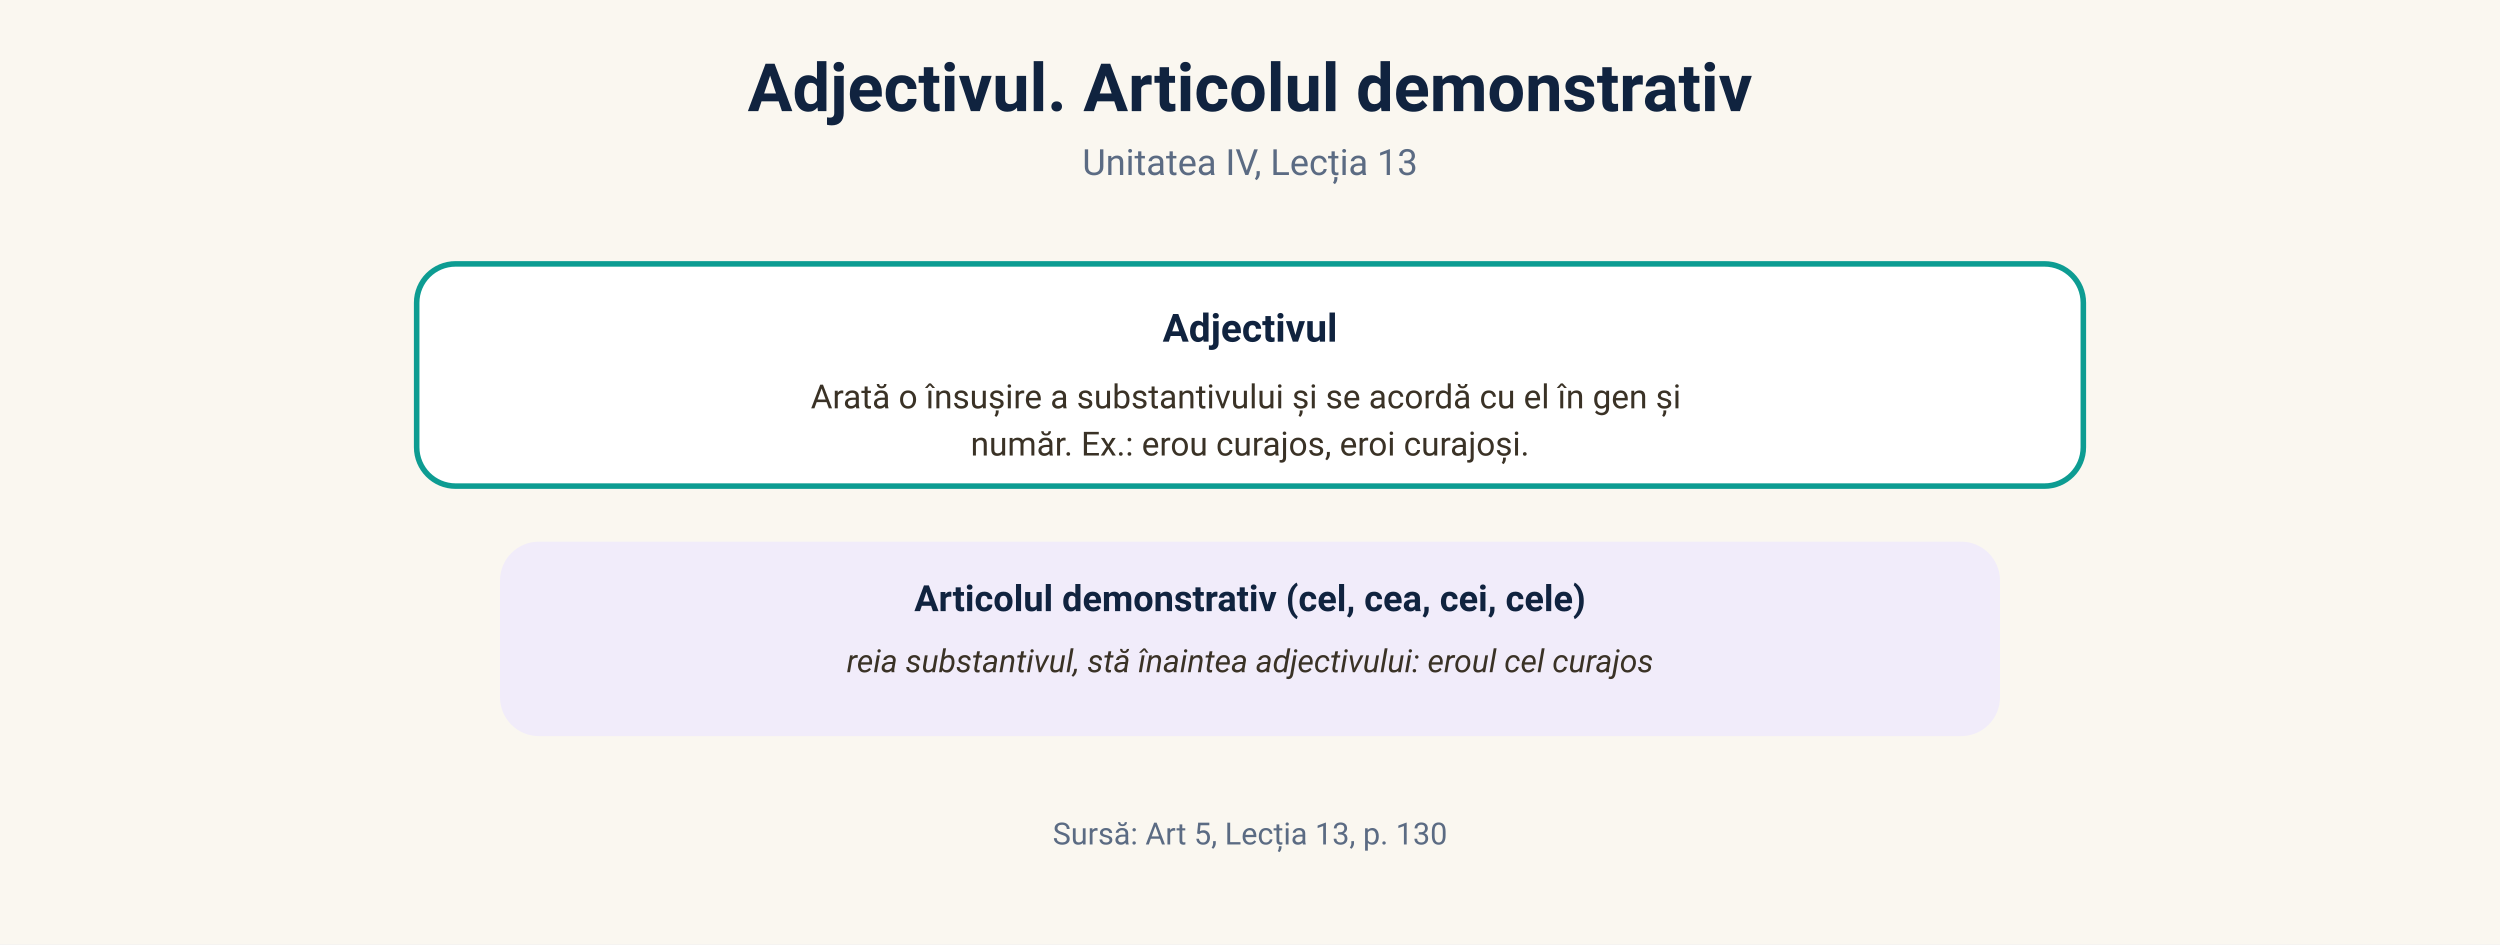
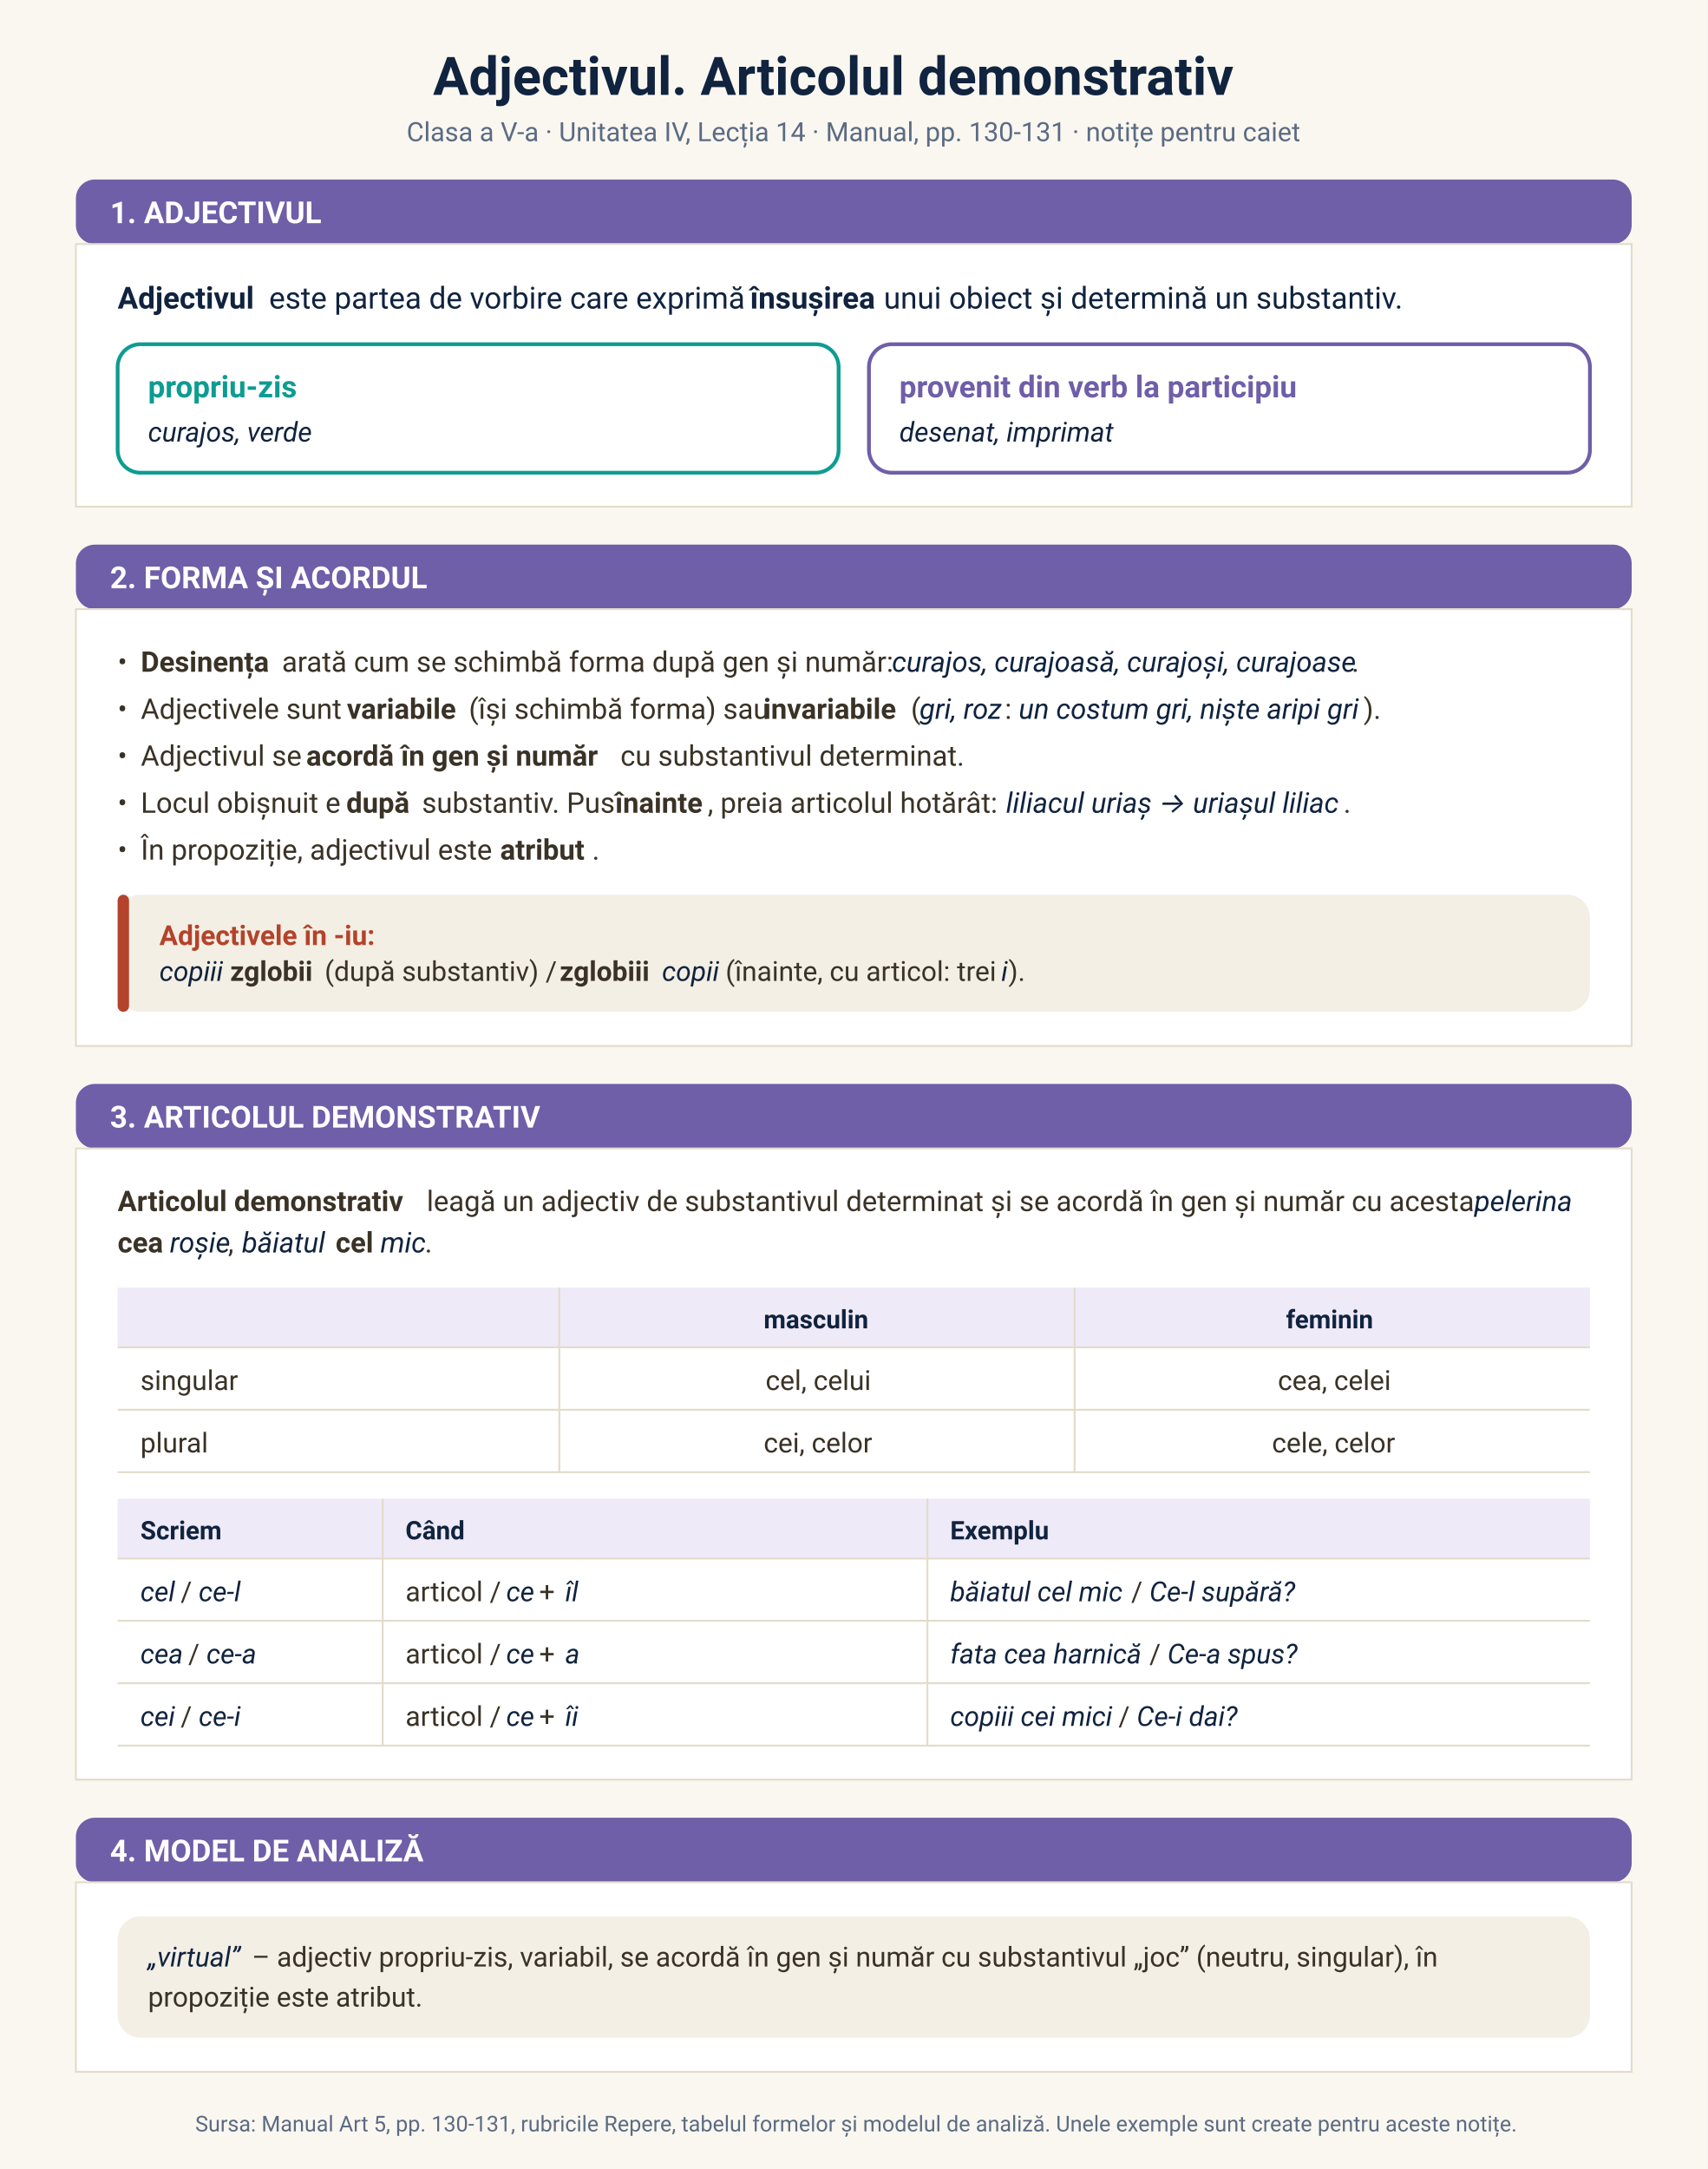
- <svg xmlns="http://www.w3.org/2000/svg" viewBox="0 0 900 340" font-family="'Segoe UI', 'Plus Jakarta Sans', -apple-system, Roboto, sans-serif">
-   <rect width="900" height="340" fill="#faf7f0" />
-   <text x="450" y="40" text-anchor="middle" font-size="24" font-weight="700" fill="#10233f">Adjectivul. Articolul demonstrativ</text>
-   <text x="450" y="63" text-anchor="middle" font-size="13" fill="#5b6b83">Unitatea IV, Lecția 13</text>
-   <rect x="150" y="95" width="600" height="80" rx="14" fill="#ffffff" stroke="#0d9c92" stroke-width="2" />
-   <text x="450" y="123" text-anchor="middle" font-size="14" font-weight="700" fill="#10233f">Adjectivul</text>
-   <text font-size="12" fill="#3a3226" text-anchor="middle">
-     <tspan x="450" y="147">Arată o însușire a substantivului și se acordă cu el în gen și</tspan>
-     <tspan x="450" y="164">număr. Ex.: erou curajos, eroi curajoși.</tspan>
-   </text>
-   <rect x="180" y="195" width="540" height="70" rx="14" fill="#f1ecfa" />
-   <text x="450" y="220" text-anchor="middle" font-size="13" font-weight="700" fill="#10233f">Articolul demonstrativ (cel, cea, cei, cele)</text>
-   <text x="450" y="242" text-anchor="middle" font-size="11.5" fill="#3a3226" font-style="italic">reia substantivul, stă înaintea adjectivului: eroul cel curajos</text>
-   <text x="450" y="304" text-anchor="middle" font-size="11" fill="#5b6b83">Sursă: Art 5, Lecția 13, p. 130</text>
+ <svg xmlns="http://www.w3.org/2000/svg" viewBox="0 0 900 1143" font-family="'Segoe UI', 'Plus Jakarta Sans', -apple-system, Roboto, sans-serif">
+   <rect width="900" height="1143" fill="#faf7f0" />
+   <text x="228.2" y="50.0" font-size="28" fill="#10233f" font-weight="700" textLength="444.1" lengthAdjust="spacing">Adjectivul. Articolul demonstrativ</text>
+   <text x="214.3" y="74.4" font-size="14" fill="#5b6b83" textLength="471.4" lengthAdjust="spacing">Clasa a V-a · Unitatea IV, Lecția 14 · Manual, pp. 130-131 · notițe pentru caiet</text>
+   <rect x="40" y="94.6" width="820" height="34" rx="10" fill="#6f5ea8" />
+   <text x="58" y="117.6" font-size="16" font-weight="700" fill="#ffffff">1. ADJECTIVUL</text>
+   <rect x="40" y="128.6" width="820" height="138.4" fill="#ffffff" stroke="#e3dccb" />
+   <text x="62.0" y="162.6" font-size="16" fill="#10233f" font-weight="700" textLength="75.5" lengthAdjust="spacing">Adjectivul</text>
+   <text x="141.8" y="162.6" font-size="16" fill="#10233f" textLength="249.1" lengthAdjust="spacing">este partea de vorbire care exprimă</text>
+   <text x="395.3" y="162.6" font-size="16" fill="#10233f" font-weight="700" textLength="66.2" lengthAdjust="spacing">însușirea</text>
+   <text x="465.8" y="162.6" font-size="16" fill="#10233f" textLength="272.6" lengthAdjust="spacing">unui obiect și determină un substantiv.</text>
+   <rect x="62.0" y="181.4" width="380.0" height="67.7" rx="12" fill="#ffffff" stroke="#0d9c92" stroke-width="2" />
+   <text x="78.0" y="209.4" font-size="16" fill="#0d9c92" font-weight="700" textLength="82.2" lengthAdjust="spacing">propriu-zis</text>
+   <text x="78.0" y="232.7" font-size="14.5" fill="#10233f" font-style="italic" textLength="85.8" lengthAdjust="spacing">curajos, verde</text>
+   <rect x="458.0" y="181.4" width="380.0" height="67.7" rx="12" fill="#ffffff" stroke="#6f5ea8" stroke-width="2" />
+   <text x="474.0" y="209.4" font-size="16" fill="#6f5ea8" font-weight="700" textLength="224.6" lengthAdjust="spacing">provenit din verb la participiu</text>
+   <text x="474.0" y="232.7" font-size="14.5" fill="#10233f" font-style="italic" textLength="113.5" lengthAdjust="spacing">desenat, imprimat</text>
+   <rect x="40" y="287.0" width="820" height="34" rx="10" fill="#6f5ea8" />
+   <text x="58" y="310.0" font-size="16" font-weight="700" fill="#ffffff">2. FORMA ȘI ACORDUL</text>
+   <rect x="40" y="321.0" width="820" height="230.2" fill="#ffffff" stroke="#e3dccb" />
+   <text x="62.0" y="354.0" font-size="15" fill="#3a3226">•</text>
+   <text x="74.2" y="354.0" font-size="15" fill="#3a3226" font-weight="700" textLength="70.3" lengthAdjust="spacing">Desinența</text>
+   <text x="148.6" y="354.0" font-size="15" fill="#3a3226" textLength="317.4" lengthAdjust="spacing">arată cum se schimbă forma după gen și număr:</text>
+   <text x="470.1" y="354.0" font-size="15" fill="#10233f" font-style="italic" textLength="242.4" lengthAdjust="spacing">curajos, curajoasă, curajoși, curajoase</text>
+   <text x="712.4" y="354.0" font-size="15" fill="#3a3226" textLength="3.3" lengthAdjust="spacing">.</text>
+   <text x="62.0" y="378.8" font-size="15" fill="#3a3226">•</text>
+   <text x="74.2" y="378.8" font-size="15" fill="#3a3226" textLength="104.5" lengthAdjust="spacing">Adjectivele sunt</text>
+   <text x="182.8" y="378.8" font-size="15" fill="#3a3226" font-weight="700" textLength="60.3" lengthAdjust="spacing">variabile</text>
+   <text x="247.1" y="378.8" font-size="15" fill="#3a3226" textLength="151.2" lengthAdjust="spacing">(își schimbă forma) sau</text>
+   <text x="402.4" y="378.8" font-size="15" fill="#3a3226" font-weight="700" textLength="73.6" lengthAdjust="spacing">invariabile</text>
+   <text x="480.1" y="378.8" font-size="15" fill="#3a3226" textLength="4.5" lengthAdjust="spacing">(</text>
+   <text x="484.6" y="378.8" font-size="15" fill="#10233f" font-style="italic" textLength="45.0" lengthAdjust="spacing">gri, roz</text>
+   <text x="529.6" y="378.8" font-size="15" fill="#3a3226" textLength="3.3" lengthAdjust="spacing">:</text>
+   <text x="536.9" y="378.8" font-size="15" fill="#10233f" font-style="italic" textLength="181.8" lengthAdjust="spacing">un costum gri, niște aripi gri</text>
+   <text x="718.7" y="378.8" font-size="15" fill="#3a3226" textLength="7.8" lengthAdjust="spacing">).</text>
+   <text x="62.0" y="403.5" font-size="15" fill="#3a3226">•</text>
+   <text x="74.2" y="403.5" font-size="15" fill="#3a3226" textLength="83.1" lengthAdjust="spacing">Adjectivul se</text>
+   <text x="161.4" y="403.5" font-size="15" fill="#3a3226" font-weight="700" textLength="161.6" lengthAdjust="spacing">acordă în gen și număr</text>
+   <text x="327.0" y="403.5" font-size="15" fill="#3a3226" textLength="178.8" lengthAdjust="spacing">cu substantivul determinat.</text>
+   <text x="62.0" y="428.3" font-size="15" fill="#3a3226">•</text>
+   <text x="74.2" y="428.3" font-size="15" fill="#3a3226" textLength="104.2" lengthAdjust="spacing">Locul obișnuit e</text>
+   <text x="182.5" y="428.3" font-size="15" fill="#3a3226" font-weight="700" textLength="35.8" lengthAdjust="spacing">după</text>
+   <text x="222.4" y="428.3" font-size="15" fill="#3a3226" textLength="97.8" lengthAdjust="spacing">substantiv. Pus</text>
+   <text x="324.2" y="428.3" font-size="15" fill="#3a3226" font-weight="700" textLength="48.8" lengthAdjust="spacing">înainte</text>
+   <text x="373.0" y="428.3" font-size="15" fill="#3a3226" textLength="153.2" lengthAdjust="spacing">, preia articolul hotărât:</text>
+   <text x="530.2" y="428.3" font-size="15" fill="#10233f" font-style="italic" textLength="177.9" lengthAdjust="spacing">liliacul uriaș → uriașul liliac</text>
+   <text x="708.1" y="428.3" font-size="15" fill="#3a3226" textLength="3.3" lengthAdjust="spacing">.</text>
+   <text x="62.0" y="453.0" font-size="15" fill="#3a3226">•</text>
+   <text x="74.2" y="453.0" font-size="15" fill="#3a3226" textLength="185.4" lengthAdjust="spacing">În propoziție, adjectivul este</text>
+   <text x="263.6" y="453.0" font-size="15" fill="#3a3226" font-weight="700" textLength="48.5" lengthAdjust="spacing">atribut</text>
+   <text x="312.1" y="453.0" font-size="15" fill="#3a3226" textLength="3.3" lengthAdjust="spacing">.</text>
+   <rect x="62.0" y="471.5" width="776.0" height="61.7" rx="12" fill="#f3efe4" />
+   <rect x="62.0" y="471.5" width="6" height="61.7" rx="3" fill="#b4432c" />
+   <text x="84.0" y="498.0" font-size="14.5" fill="#b4432c" font-weight="700" textLength="118.9" lengthAdjust="spacing">Adjectivele în -iu:</text>
+   <text x="84.0" y="516.9" font-size="14.5" fill="#10233f" font-style="italic" textLength="33.3" lengthAdjust="spacing">copiii</text>
+   <text x="121.3" y="516.9" font-size="14.5" fill="#3a3226" font-weight="700" textLength="46.0" lengthAdjust="spacing">zglobii</text>
+   <text x="171.1" y="516.9" font-size="14.5" fill="#3a3226" textLength="119.9" lengthAdjust="spacing">(după substantiv) /</text>
+   <text x="295.0" y="516.9" font-size="14.5" fill="#3a3226" font-weight="700" textLength="50.0" lengthAdjust="spacing">zglobiii</text>
+   <text x="348.9" y="516.9" font-size="14.5" fill="#10233f" font-style="italic" textLength="29.6" lengthAdjust="spacing">copii</text>
+   <text x="382.4" y="516.9" font-size="14.5" fill="#3a3226" textLength="141.4" lengthAdjust="spacing">(înainte, cu articol: trei</text>
+   <text x="527.7" y="516.9" font-size="14.5" fill="#10233f" font-style="italic" textLength="3.8" lengthAdjust="spacing">i</text>
+   <text x="531.5" y="516.9" font-size="14.5" fill="#3a3226" textLength="7.5" lengthAdjust="spacing">).</text>
+   <rect x="40" y="571.2" width="820" height="34" rx="10" fill="#6f5ea8" />
+   <text x="58" y="594.2" font-size="16" font-weight="700" fill="#ffffff">3. ARTICOLUL DEMONSTRATIV</text>
+   <rect x="40" y="605.2" width="820" height="332.6" fill="#ffffff" stroke="#e3dccb" />
+   <text x="62.0" y="638.2" font-size="15" fill="#3a3226" font-weight="700" textLength="158.9" lengthAdjust="spacing">Articolul demonstrativ</text>
+   <text x="224.9" y="638.2" font-size="15" fill="#3a3226" textLength="548.1" lengthAdjust="spacing">leagă un adjectiv de substantivul determinat și se acordă în gen și număr cu acesta:</text>
+   <text x="777.1" y="638.2" font-size="15" fill="#10233f" font-style="italic" textLength="52.5" lengthAdjust="spacing">pelerina</text>
+   <text x="62.0" y="660.0" font-size="15" fill="#3a3226" font-weight="700" textLength="23.4" lengthAdjust="spacing">cea</text>
+   <text x="89.5" y="660.0" font-size="15" fill="#10233f" font-style="italic" textLength="30.8" lengthAdjust="spacing">roșie</text>
+   <text x="120.2" y="660.0" font-size="15" fill="#3a3226" textLength="3.3" lengthAdjust="spacing">,</text>
+   <text x="127.5" y="660.0" font-size="15" fill="#10233f" font-style="italic" textLength="45.3" lengthAdjust="spacing">băiatul</text>
+   <text x="176.9" y="660.0" font-size="15" fill="#3a3226" font-weight="700" textLength="19.5" lengthAdjust="spacing">cel</text>
+   <text x="200.5" y="660.0" font-size="15" fill="#10233f" font-style="italic" textLength="23.4" lengthAdjust="spacing">mic</text>
+   <text x="223.9" y="660.0" font-size="15" fill="#3a3226" textLength="3.3" lengthAdjust="spacing">.</text>
+   <rect x="62.0" y="678.5" width="776.0" height="31.6" fill="#efeaf8" />
+   <text x="402.5" y="700.0" font-size="13.5" fill="#10233f" font-weight="700" textLength="56.2" lengthAdjust="spacing">masculin</text>
+   <text x="677.8" y="700.0" font-size="13.5" fill="#10233f" font-weight="700" textLength="48.9" lengthAdjust="spacing">feminin</text>
+   <line x1="62.0" y1="710.0" x2="838.0" y2="710.0" stroke="#e3dccb" />
+   <text x="74.0" y="732.5" font-size="14.5" fill="#3a3226" textLength="50.6" lengthAdjust="spacing">singular</text>
+   <text x="403.5" y="732.5" font-size="14.5" fill="#3a3226" textLength="54.2" lengthAdjust="spacing">cel, celui</text>
+   <text x="673.5" y="732.5" font-size="14.5" fill="#3a3226" textLength="57.4" lengthAdjust="spacing">cea, celei</text>
+   <line x1="62.0" y1="742.9" x2="838.0" y2="742.9" stroke="#e3dccb" />
+   <text x="74.0" y="765.4" font-size="14.5" fill="#3a3226" textLength="36.2" lengthAdjust="spacing">plural</text>
+   <text x="402.5" y="765.4" font-size="14.5" fill="#3a3226" textLength="56.1" lengthAdjust="spacing">cei, celor</text>
+   <text x="670.4" y="765.4" font-size="14.5" fill="#3a3226" textLength="63.7" lengthAdjust="spacing">cele, celor</text>
+   <line x1="62.0" y1="775.8" x2="838.0" y2="775.8" stroke="#e3dccb" />
+   <line x1="294.8" y1="678.5" x2="294.8" y2="775.8" stroke="#e3dccb" />
+   <line x1="566.4" y1="678.5" x2="566.4" y2="775.8" stroke="#e3dccb" />
+   <rect x="62.0" y="789.8" width="776.0" height="31.6" fill="#efeaf8" />
+   <text x="74.0" y="811.2" font-size="13.5" fill="#10233f" font-weight="700" textLength="42.9" lengthAdjust="spacing">Scriem</text>
+   <text x="213.7" y="811.2" font-size="13.5" fill="#10233f" font-weight="700" textLength="32.3" lengthAdjust="spacing">Când</text>
+   <text x="500.8" y="811.2" font-size="13.5" fill="#10233f" font-weight="700" textLength="54.7" lengthAdjust="spacing">Exemplu</text>
+   <line x1="62.0" y1="821.3" x2="838.0" y2="821.3" stroke="#e3dccb" />
+   <text x="74.0" y="843.8" font-size="14.5" fill="#10233f" font-style="italic" textLength="17.3" lengthAdjust="spacing">cel</text>
+   <text x="95.2" y="843.8" font-size="14.5" fill="#3a3226" textLength="5.7" lengthAdjust="spacing">/</text>
+   <text x="104.7" y="843.8" font-size="14.5" fill="#10233f" font-style="italic" textLength="23.1" lengthAdjust="spacing">ce-l</text>
+   <text x="213.7" y="843.8" font-size="14.5" fill="#3a3226" textLength="49.2" lengthAdjust="spacing">articol /</text>
+   <text x="266.8" y="843.8" font-size="14.5" fill="#10233f" font-style="italic" textLength="13.5" lengthAdjust="spacing">ce</text>
+   <text x="284.2" y="843.8" font-size="14.5" fill="#3a3226" textLength="9.9" lengthAdjust="spacing">+</text>
+   <text x="297.9" y="843.8" font-size="14.5" fill="#10233f" font-style="italic" textLength="7.5" lengthAdjust="spacing">îl</text>
+   <text x="500.8" y="843.8" font-size="14.5" fill="#10233f" font-style="italic" textLength="91.5" lengthAdjust="spacing">băiatul cel mic</text>
+   <text x="596.2" y="843.8" font-size="14.5" fill="#3a3226" textLength="5.7" lengthAdjust="spacing">/</text>
+   <text x="605.8" y="843.8" font-size="14.5" fill="#10233f" font-style="italic" textLength="78.7" lengthAdjust="spacing">Ce-l supără?</text>
+   <line x1="62.0" y1="854.1" x2="838.0" y2="854.1" stroke="#e3dccb" />
+   <text x="74.0" y="876.6" font-size="14.5" fill="#10233f" font-style="italic" textLength="21.3" lengthAdjust="spacing">cea</text>
+   <text x="99.2" y="876.6" font-size="14.5" fill="#3a3226" textLength="5.7" lengthAdjust="spacing">/</text>
+   <text x="108.8" y="876.6" font-size="14.5" fill="#10233f" font-style="italic" textLength="27.1" lengthAdjust="spacing">ce-a</text>
+   <text x="213.7" y="876.6" font-size="14.5" fill="#3a3226" textLength="49.2" lengthAdjust="spacing">articol /</text>
+   <text x="266.8" y="876.6" font-size="14.5" fill="#10233f" font-style="italic" textLength="13.5" lengthAdjust="spacing">ce</text>
+   <text x="284.2" y="876.6" font-size="14.5" fill="#3a3226" textLength="9.9" lengthAdjust="spacing">+</text>
+   <text x="297.9" y="876.6" font-size="14.5" fill="#10233f" font-style="italic" textLength="7.8" lengthAdjust="spacing">a</text>
+   <text x="500.8" y="876.6" font-size="14.5" fill="#10233f" font-style="italic" textLength="101.1" lengthAdjust="spacing">fata cea harnică</text>
+   <text x="605.8" y="876.6" font-size="14.5" fill="#3a3226" textLength="5.7" lengthAdjust="spacing">/</text>
+   <text x="615.3" y="876.6" font-size="14.5" fill="#10233f" font-style="italic" textLength="67.7" lengthAdjust="spacing">Ce-a spus?</text>
+   <line x1="62.0" y1="887.0" x2="838.0" y2="887.0" stroke="#e3dccb" />
+   <text x="74.0" y="909.5" font-size="14.5" fill="#10233f" font-style="italic" textLength="17.3" lengthAdjust="spacing">cei</text>
+   <text x="95.2" y="909.5" font-size="14.5" fill="#3a3226" textLength="5.7" lengthAdjust="spacing">/</text>
+   <text x="104.7" y="909.5" font-size="14.5" fill="#10233f" font-style="italic" textLength="23.1" lengthAdjust="spacing">ce-i</text>
+   <text x="213.7" y="909.5" font-size="14.5" fill="#3a3226" textLength="49.2" lengthAdjust="spacing">articol /</text>
+   <text x="266.8" y="909.5" font-size="14.5" fill="#10233f" font-style="italic" textLength="13.5" lengthAdjust="spacing">ce</text>
+   <text x="284.2" y="909.5" font-size="14.5" fill="#3a3226" textLength="9.9" lengthAdjust="spacing">+</text>
+   <text x="297.9" y="909.5" font-size="14.5" fill="#10233f" font-style="italic" textLength="7.5" lengthAdjust="spacing">îi</text>
+   <text x="500.8" y="909.5" font-size="14.5" fill="#10233f" font-style="italic" textLength="84.8" lengthAdjust="spacing">copiii cei mici</text>
+   <text x="589.5" y="909.5" font-size="14.5" fill="#3a3226" textLength="5.7" lengthAdjust="spacing">/</text>
+   <text x="599.1" y="909.5" font-size="14.5" fill="#10233f" font-style="italic" textLength="55.5" lengthAdjust="spacing">Ce-i dai?</text>
+   <line x1="62.0" y1="919.9" x2="838.0" y2="919.9" stroke="#e3dccb" />
+   <line x1="201.7" y1="789.8" x2="201.7" y2="919.9" stroke="#e3dccb" />
+   <line x1="488.8" y1="789.8" x2="488.8" y2="919.9" stroke="#e3dccb" />
+   <rect x="40" y="957.9" width="820" height="34" rx="10" fill="#6f5ea8" />
+   <text x="58" y="980.9" font-size="16" font-weight="700" fill="#ffffff">4. MODEL DE ANALIZĂ</text>
+   <rect x="40" y="991.9" width="820" height="99.9" fill="#ffffff" stroke="#e3dccb" />
+   <rect x="62.0" y="1009.9" width="776.0" height="63.9" rx="12" fill="#f3efe4" />
+   <text x="78.0" y="1036.3" font-size="14.5" fill="#10233f" font-style="italic" textLength="50.9" lengthAdjust="spacing">„virtual”</text>
+   <text x="132.8" y="1036.3" font-size="14.5" fill="#3a3226" textLength="622.2" lengthAdjust="spacing">– adjectiv propriu-zis, variabil, se acordă în gen și număr cu substantivul „joc” (neutru, singular), în</text>
+   <text x="78.0" y="1057.4" font-size="14.5" fill="#3a3226" textLength="145.0" lengthAdjust="spacing">propoziție este atribut.</text>
+   <text x="102.9" y="1123.2" font-size="11.5" fill="#5b6b83" textLength="694.2" lengthAdjust="spacing">Sursa: Manual Art 5, pp. 130-131, rubricile Repere, tabelul formelor și modelul de analiză. Unele exemple sunt create pentru aceste notițe.</text>
</svg>
